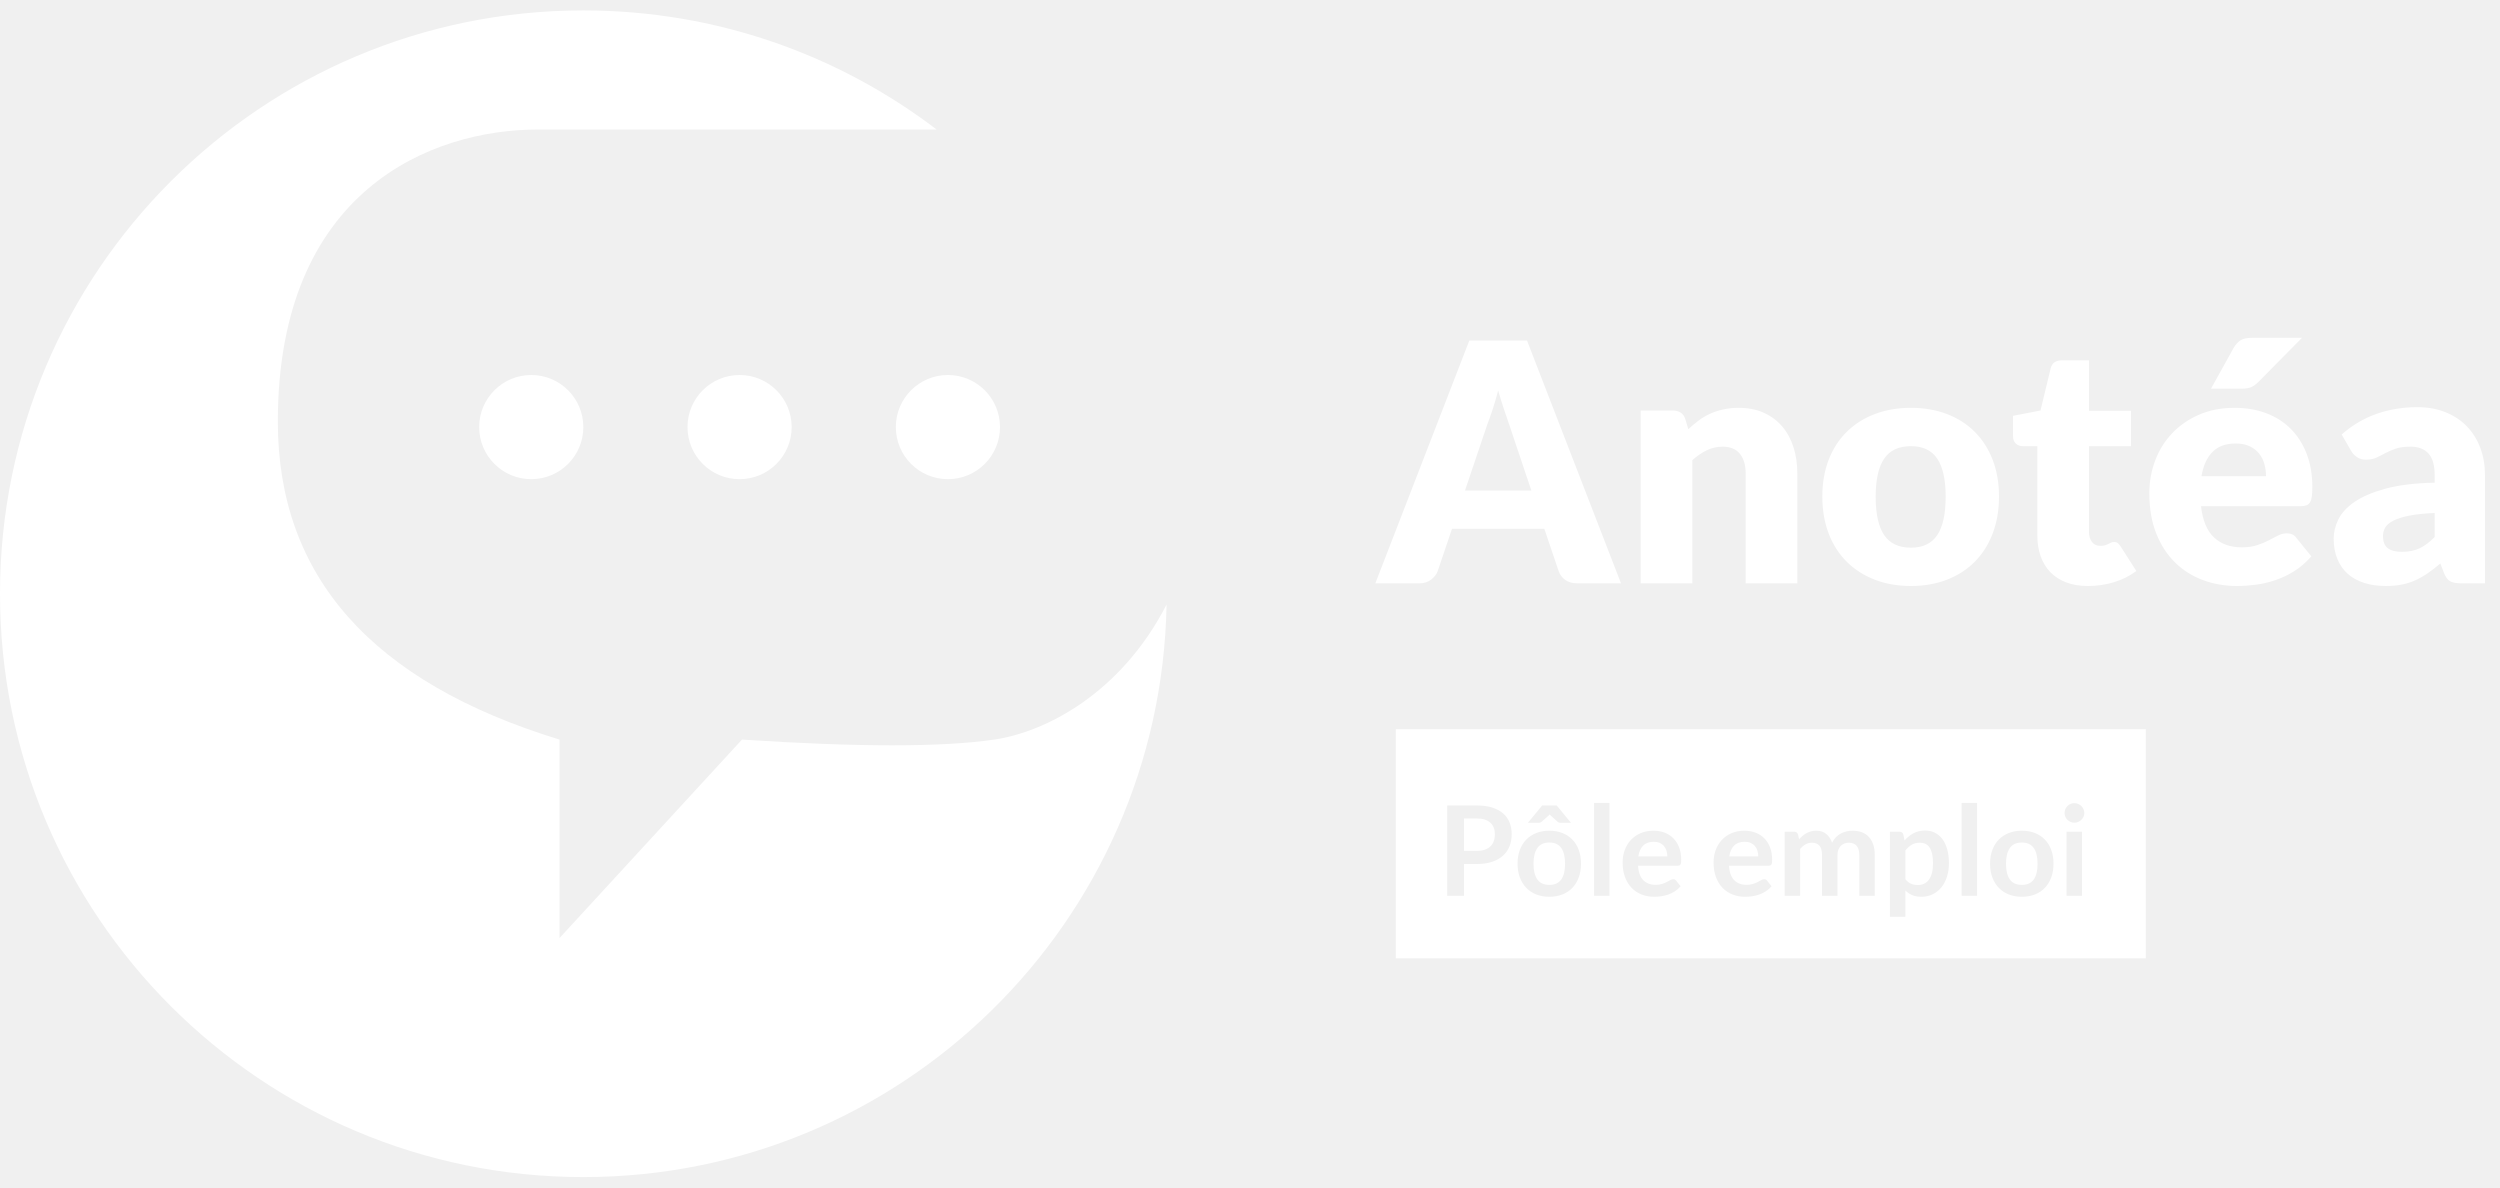
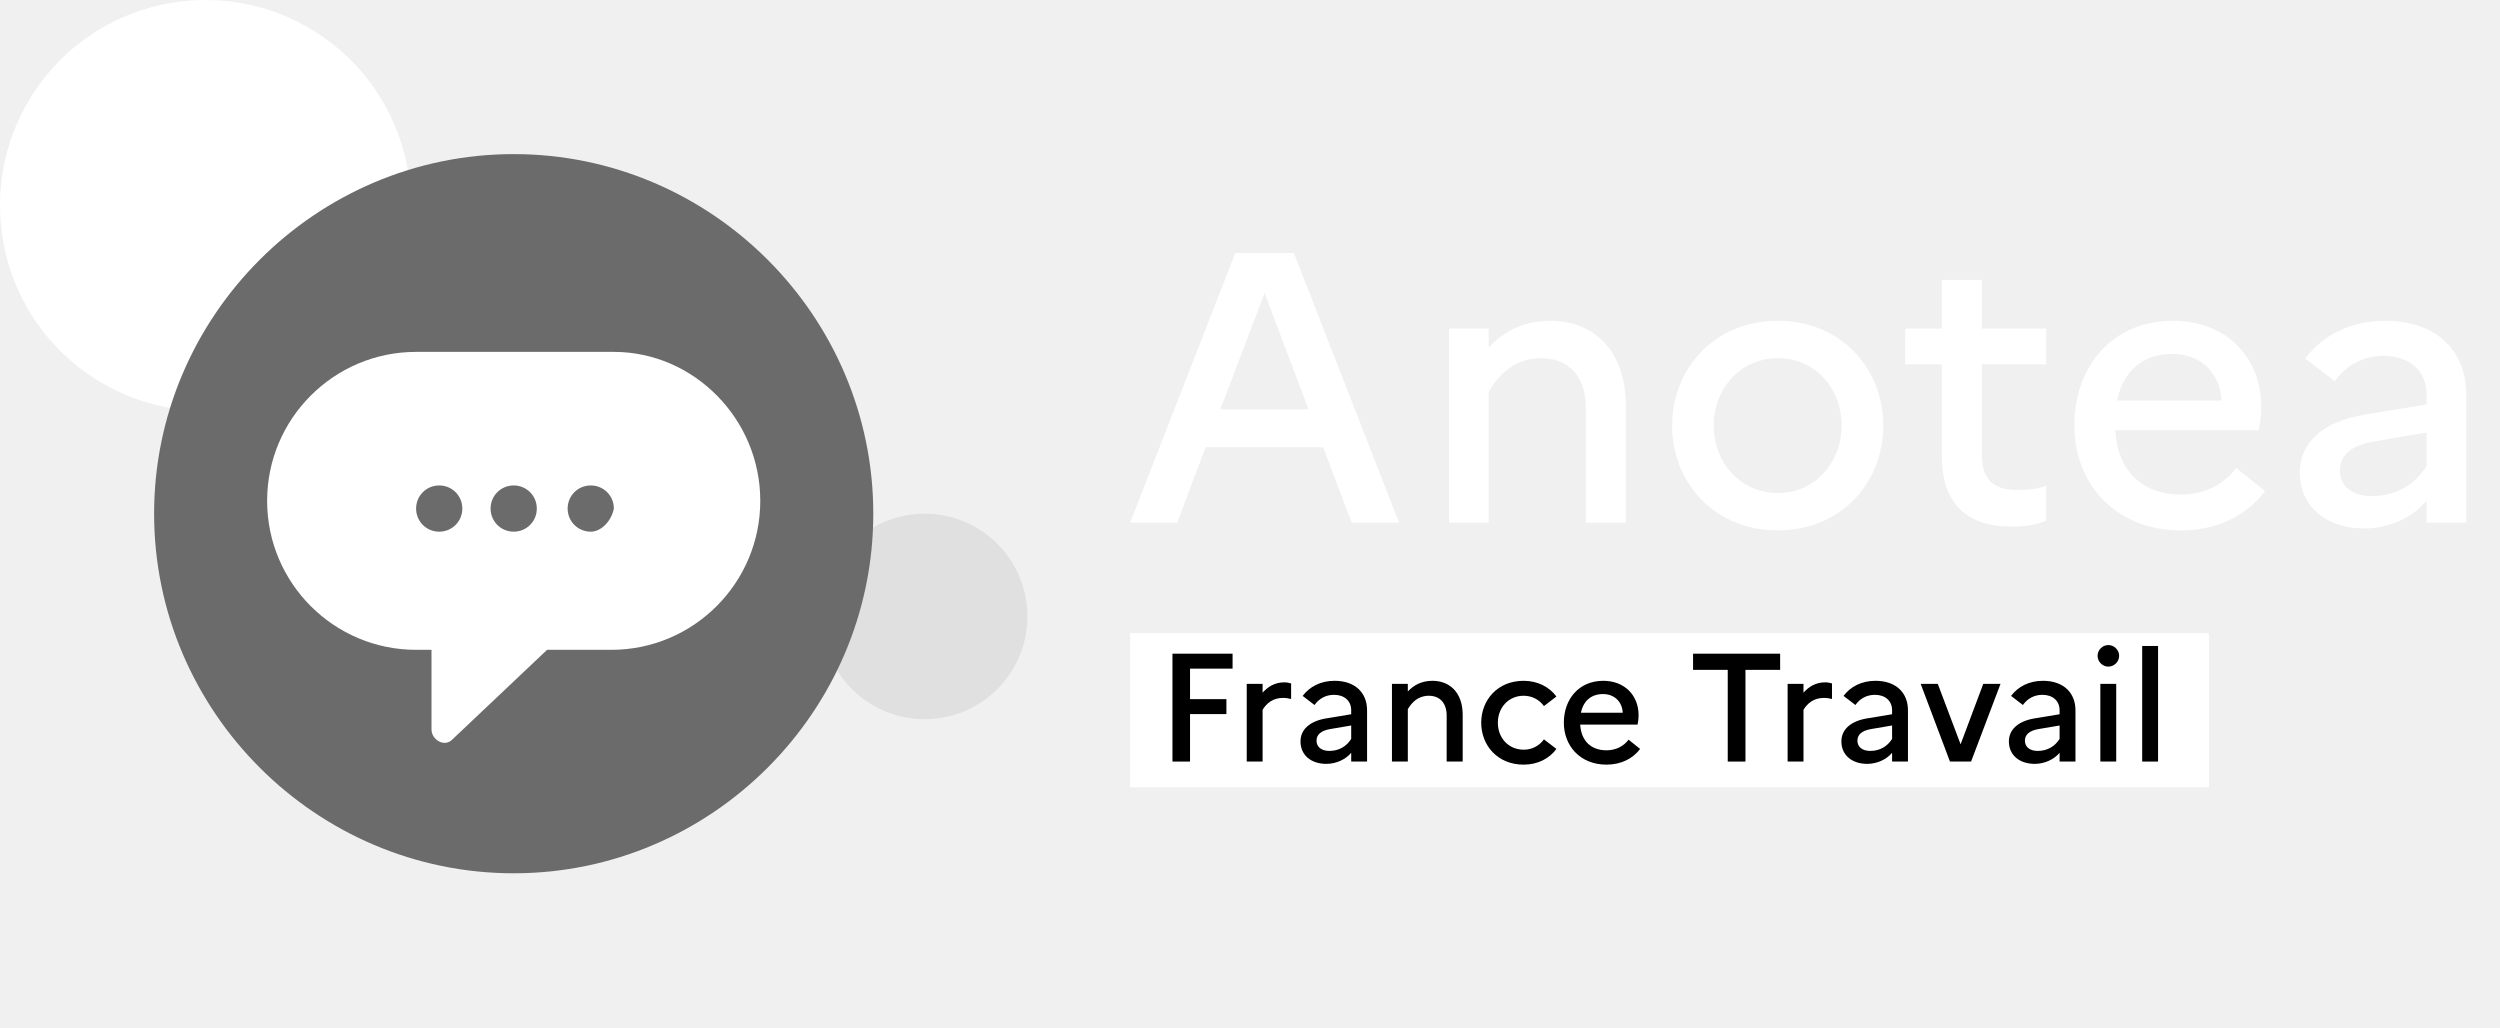
- <svg xmlns="http://www.w3.org/2000/svg" width="120px" height="57px" viewBox="0 0 120 57" version="1.1">
-   <g id="V2" stroke="none" stroke-width="1" fill="none" fill-rule="evenodd">
-     <g id="BO/Login-Empty" transform="translate(-165, -12)" fill="#FFFFFF">
-       <g id="logo" transform="translate(165, 12)">
-         <path d="M28,0.5 C34.374,0.5 40.25,2.63 44.956,6.216 L25.82,6.217 C20.725,6.217 13.336,9.113 13.336,20.24 C13.336,27.658 17.843,32.745 26.856,35.5 L26.856,35.5 L26.856,45.028 L35.615,35.5 C41.197,35.867 45.235,35.867 47.727,35.5 C50.185,35.138 53.804,33.287 55.995,29.019 C55.719,44.243 43.291,56.5 28,56.5 C12.536,56.5 2.22162039e-13,43.964 2.20268248e-13,28.5 C2.18374458e-13,13.036 12.536,0.5 28,0.5 Z M25.5,18 C26.881,18 28,19.119 28,20.5 C28,21.881 26.881,23 25.5,23 C24.119,23 23,21.881 23,20.5 C23,19.119 24.119,18 25.5,18 Z M35.5,18 C36.881,18 38,19.119 38,20.5 C38,21.881 36.881,23 35.5,23 C34.119,23 33,21.881 33,20.5 C33,19.119 34.119,18 35.5,18 Z M45.5,18 C46.881,18 48,19.119 48,20.5 C48,21.881 46.881,23 45.5,23 C44.119,23 43,21.881 43,20.5 C43,19.119 44.119,18 45.5,18 Z" fill-rule="nonzero" />
-         <path d="M77.808,28 L75.712,28 C75.477,28 75.284,27.945 75.132,27.836 C74.98,27.727 74.875,27.587 74.816,27.416 L74.128,25.384 L69.696,25.384 L69.008,27.416 C68.955,27.565 68.851,27.7 68.696,27.82 C68.541,27.94 68.352,28 68.128,28 L66.016,28 L70.528,16.344 L73.296,16.344 L77.808,28 Z M70.32,23.544 L73.504,23.544 L72.432,20.352 C72.363,20.149 72.281,19.911 72.188,19.636 C72.095,19.361 72.003,19.064 71.912,18.744 C71.827,19.069 71.739,19.371 71.648,19.648 C71.557,19.925 71.472,20.165 71.392,20.368 L70.32,23.544 Z M78.752,28 L78.752,19.704 L80.288,19.704 C80.443,19.704 80.572,19.739 80.676,19.808 C80.78,19.877 80.853,19.981 80.896,20.12 L81.04,20.6 C81.2,20.451 81.365,20.312 81.536,20.184 C81.707,20.056 81.889,19.948 82.084,19.86 C82.279,19.772 82.489,19.703 82.716,19.652 C82.943,19.601 83.189,19.576 83.456,19.576 C83.909,19.576 84.311,19.655 84.66,19.812 C85.009,19.969 85.304,20.188 85.544,20.468 C85.784,20.748 85.965,21.081 86.088,21.468 C86.211,21.855 86.272,22.275 86.272,22.728 L86.272,28 L83.792,28 L83.792,22.728 C83.792,22.323 83.699,22.007 83.512,21.78 C83.325,21.553 83.051,21.44 82.688,21.44 C82.416,21.44 82.16,21.499 81.92,21.616 C81.68,21.733 81.451,21.891 81.232,22.088 L81.232,28 L78.752,28 Z M91.728,19.576 C92.357,19.576 92.931,19.675 93.448,19.872 C93.965,20.069 94.409,20.352 94.78,20.72 C95.151,21.088 95.439,21.535 95.644,22.06 C95.849,22.585 95.952,23.176 95.952,23.832 C95.952,24.493 95.849,25.089 95.644,25.62 C95.439,26.151 95.151,26.601 94.78,26.972 C94.409,27.343 93.965,27.628 93.448,27.828 C92.931,28.028 92.357,28.128 91.728,28.128 C91.093,28.128 90.516,28.028 89.996,27.828 C89.476,27.628 89.028,27.343 88.652,26.972 C88.276,26.601 87.985,26.151 87.78,25.62 C87.575,25.089 87.472,24.493 87.472,23.832 C87.472,23.176 87.575,22.585 87.78,22.06 C87.985,21.535 88.276,21.088 88.652,20.72 C89.028,20.352 89.476,20.069 89.996,19.872 C90.516,19.675 91.093,19.576 91.728,19.576 Z M91.728,26.288 C92.299,26.288 92.719,26.087 92.988,25.684 C93.257,25.281 93.392,24.669 93.392,23.848 C93.392,23.027 93.257,22.416 92.988,22.016 C92.719,21.616 92.299,21.416 91.728,21.416 C91.141,21.416 90.712,21.616 90.44,22.016 C90.168,22.416 90.032,23.027 90.032,23.848 C90.032,24.669 90.168,25.281 90.44,25.684 C90.712,26.087 91.141,26.288 91.728,26.288 Z M100.224,28.128 C99.829,28.128 99.481,28.071 99.18,27.956 C98.879,27.841 98.625,27.679 98.42,27.468 C98.215,27.257 98.059,27.003 97.952,26.704 C97.845,26.405 97.792,26.072 97.792,25.704 L97.792,21.416 L97.088,21.416 C96.96,21.416 96.851,21.375 96.76,21.292 C96.669,21.209 96.624,21.088 96.624,20.928 L96.624,19.96 L97.944,19.704 L98.432,17.68 C98.496,17.424 98.677,17.296 98.976,17.296 L100.272,17.296 L100.272,19.72 L102.288,19.72 L102.288,21.416 L100.272,21.416 L100.272,25.536 C100.272,25.728 100.319,25.887 100.412,26.012 C100.505,26.137 100.64,26.2 100.816,26.2 C100.907,26.2 100.983,26.191 101.044,26.172 C101.105,26.153 101.159,26.132 101.204,26.108 C101.249,26.084 101.292,26.063 101.332,26.044 C101.372,26.025 101.419,26.016 101.472,26.016 C101.547,26.016 101.607,26.033 101.652,26.068 C101.697,26.103 101.744,26.157 101.792,26.232 L102.544,27.408 C102.224,27.648 101.864,27.828 101.464,27.948 C101.064,28.068 100.651,28.128 100.224,28.128 Z M107.264,19.576 C107.813,19.576 108.316,19.661 108.772,19.832 C109.228,20.003 109.62,20.251 109.948,20.576 C110.276,20.901 110.532,21.3 110.716,21.772 C110.9,22.244 110.992,22.779 110.992,23.376 C110.992,23.563 110.984,23.715 110.968,23.832 C110.952,23.949 110.923,24.043 110.88,24.112 C110.837,24.181 110.78,24.229 110.708,24.256 C110.636,24.283 110.544,24.296 110.432,24.296 L105.648,24.296 C105.728,24.989 105.939,25.492 106.28,25.804 C106.621,26.116 107.061,26.272 107.6,26.272 C107.888,26.272 108.136,26.237 108.344,26.168 C108.552,26.099 108.737,26.021 108.9,25.936 C109.063,25.851 109.212,25.773 109.348,25.704 C109.484,25.635 109.627,25.6 109.776,25.6 C109.973,25.6 110.123,25.672 110.224,25.816 L110.944,26.704 C110.688,26.997 110.412,27.236 110.116,27.42 C109.82,27.604 109.516,27.748 109.204,27.852 C108.892,27.956 108.58,28.028 108.268,28.068 C107.956,28.108 107.659,28.128 107.376,28.128 C106.795,28.128 106.249,28.033 105.74,27.844 C105.231,27.655 104.785,27.373 104.404,27 C104.023,26.627 103.721,26.163 103.5,25.608 C103.279,25.053 103.168,24.408 103.168,23.672 C103.168,23.117 103.263,22.592 103.452,22.096 C103.641,21.6 103.913,21.165 104.268,20.792 C104.623,20.419 105.052,20.123 105.556,19.904 C106.06,19.685 106.629,19.576 107.264,19.576 Z M107.312,21.288 C106.837,21.288 106.467,21.423 106.2,21.692 C105.933,21.961 105.757,22.349 105.672,22.856 L108.768,22.856 C108.768,22.659 108.743,22.467 108.692,22.28 C108.641,22.093 108.559,21.927 108.444,21.78 C108.329,21.633 108.179,21.515 107.992,21.424 C107.805,21.333 107.579,21.288 107.312,21.288 Z M110.496,16.216 L108.416,18.32 C108.293,18.443 108.176,18.529 108.064,18.58 C107.952,18.631 107.803,18.656 107.616,18.656 L106.128,18.656 L107.216,16.696 C107.307,16.541 107.413,16.423 107.536,16.34 C107.659,16.257 107.845,16.216 108.096,16.216 L110.496,16.216 Z M118.144,28 C117.909,28 117.732,27.968 117.612,27.904 C117.492,27.84 117.392,27.707 117.312,27.504 L117.136,27.048 C116.928,27.224 116.728,27.379 116.536,27.512 C116.344,27.645 116.145,27.759 115.94,27.852 C115.735,27.945 115.516,28.015 115.284,28.06 C115.052,28.105 114.795,28.128 114.512,28.128 C114.133,28.128 113.789,28.079 113.48,27.98 C113.171,27.881 112.908,27.736 112.692,27.544 C112.476,27.352 112.309,27.113 112.192,26.828 C112.075,26.543 112.016,26.213 112.016,25.84 C112.016,25.547 112.091,25.245 112.24,24.936 C112.389,24.627 112.648,24.345 113.016,24.092 C113.384,23.839 113.88,23.627 114.504,23.456 C115.128,23.285 115.915,23.189 116.864,23.168 L116.864,22.816 C116.864,22.331 116.764,21.98 116.564,21.764 C116.364,21.548 116.08,21.44 115.712,21.44 C115.419,21.44 115.179,21.472 114.992,21.536 C114.805,21.6 114.639,21.672 114.492,21.752 C114.345,21.832 114.203,21.904 114.064,21.968 C113.925,22.032 113.76,22.064 113.568,22.064 C113.397,22.064 113.252,22.023 113.132,21.94 C113.012,21.857 112.917,21.755 112.848,21.632 L112.4,20.856 C112.901,20.413 113.457,20.084 114.068,19.868 C114.679,19.652 115.333,19.544 116.032,19.544 C116.533,19.544 116.985,19.625 117.388,19.788 C117.791,19.951 118.132,20.177 118.412,20.468 C118.692,20.759 118.907,21.104 119.056,21.504 C119.205,21.904 119.28,22.341 119.28,22.816 L119.28,28 L118.144,28 Z M115.296,26.488 C115.616,26.488 115.896,26.432 116.136,26.32 C116.376,26.208 116.619,26.027 116.864,25.776 L116.864,24.624 C116.368,24.645 115.96,24.688 115.64,24.752 C115.32,24.816 115.067,24.896 114.88,24.992 C114.693,25.088 114.564,25.197 114.492,25.32 C114.42,25.443 114.384,25.576 114.384,25.72 C114.384,26.003 114.461,26.201 114.616,26.316 C114.771,26.431 114.997,26.488 115.296,26.488 Z" id="Anotéa" />
-         <g id="label-pe" transform="translate(67, 35)" fill-rule="nonzero">
-           <path d="M36,0 L36,11 L0,11 L0,0 L36,0 Z M25.412,4.865 C25.196,4.865 25.008,4.909 24.846,4.997 C24.685,5.085 24.543,5.2 24.419,5.342 L24.419,5.342 L24.359,5.057 C24.349,5.011 24.327,4.977 24.293,4.955 C24.259,4.933 24.218,4.922 24.17,4.922 L24.17,4.922 L23.717,4.922 L23.717,9.005 L24.458,9.005 L24.458,7.745 C24.554,7.839 24.662,7.912 24.784,7.965 C24.905,8.019 25.052,8.045 25.226,8.045 C25.428,8.045 25.61,8.005 25.773,7.923 C25.937,7.842 26.075,7.73 26.191,7.586 C26.306,7.442 26.394,7.272 26.456,7.076 C26.518,6.88 26.549,6.667 26.549,6.437 C26.549,6.185 26.522,5.962 26.466,5.766 C26.411,5.571 26.334,5.408 26.233,5.274 C26.131,5.141 26.012,5.04 25.872,4.97 C25.733,4.9 25.58,4.865 25.412,4.865 Z M7.37,4.874 C7.14,4.874 6.931,4.911 6.743,4.985 C6.555,5.059 6.395,5.164 6.261,5.3 C6.128,5.436 6.026,5.602 5.952,5.798 C5.879,5.994 5.843,6.213 5.843,6.455 C5.843,6.699 5.879,6.919 5.952,7.115 C6.026,7.311 6.128,7.478 6.261,7.616 C6.395,7.754 6.555,7.86 6.743,7.934 C6.931,8.008 7.14,8.045 7.37,8.045 C7.6,8.045 7.808,8.008 7.995,7.934 C8.183,7.86 8.342,7.754 8.474,7.616 C8.606,7.478 8.708,7.311 8.78,7.115 C8.852,6.919 8.888,6.699 8.888,6.455 C8.888,6.213 8.852,5.994 8.78,5.798 C8.708,5.602 8.606,5.436 8.474,5.3 C8.342,5.164 8.183,5.059 7.995,4.985 C7.808,4.911 7.6,4.874 7.37,4.874 Z M12.365,4.874 C12.135,4.874 11.929,4.914 11.745,4.994 C11.562,5.074 11.408,5.182 11.28,5.319 C11.153,5.457 11.056,5.617 10.988,5.803 C10.92,5.988 10.886,6.185 10.886,6.395 C10.886,6.665 10.925,6.902 11.003,7.107 C11.081,7.313 11.188,7.484 11.324,7.623 C11.46,7.763 11.62,7.867 11.804,7.939 C11.988,8.01 12.187,8.045 12.401,8.045 C12.509,8.045 12.62,8.037 12.736,8.021 C12.851,8.005 12.963,7.978 13.075,7.939 C13.186,7.899 13.292,7.848 13.394,7.782 C13.496,7.717 13.588,7.637 13.67,7.541 L13.67,7.541 L13.454,7.271 C13.438,7.249 13.419,7.232 13.397,7.22 C13.375,7.208 13.349,7.202 13.319,7.202 C13.273,7.202 13.226,7.216 13.177,7.244 C13.127,7.272 13.071,7.303 13.005,7.337 C12.94,7.371 12.865,7.402 12.777,7.43 C12.69,7.458 12.587,7.472 12.467,7.472 C12.223,7.472 12.027,7.398 11.879,7.25 C11.731,7.102 11.646,6.87 11.624,6.554 L11.624,6.554 L13.526,6.554 C13.56,6.554 13.588,6.55 13.61,6.54 C13.632,6.531 13.649,6.517 13.662,6.495 C13.676,6.474 13.684,6.446 13.69,6.409 C13.694,6.371 13.697,6.325 13.697,6.269 C13.697,6.047 13.664,5.85 13.598,5.676 C13.532,5.503 13.44,5.358 13.322,5.239 C13.204,5.119 13.064,5.029 12.9,4.967 C12.737,4.905 12.559,4.874 12.365,4.874 Z M16.73,4.874 C16.5,4.874 16.294,4.914 16.11,4.994 C15.927,5.074 15.773,5.182 15.646,5.319 C15.518,5.457 15.421,5.617 15.353,5.803 C15.285,5.988 15.251,6.185 15.251,6.395 C15.251,6.665 15.29,6.902 15.368,7.107 C15.446,7.313 15.553,7.484 15.689,7.623 C15.825,7.763 15.985,7.867 16.169,7.939 C16.353,8.01 16.552,8.045 16.766,8.045 C16.874,8.045 16.985,8.037 17.101,8.021 C17.216,8.005 17.328,7.978 17.439,7.939 C17.551,7.899 17.657,7.848 17.759,7.782 C17.861,7.717 17.953,7.637 18.035,7.541 L18.035,7.541 L17.819,7.271 C17.803,7.249 17.784,7.232 17.762,7.22 C17.74,7.208 17.714,7.202 17.684,7.202 C17.638,7.202 17.591,7.216 17.541,7.244 C17.492,7.272 17.436,7.303 17.37,7.337 C17.305,7.371 17.23,7.402 17.142,7.43 C17.055,7.458 16.952,7.472 16.832,7.472 C16.588,7.472 16.392,7.398 16.244,7.25 C16.096,7.102 16.011,6.87 15.989,6.554 L15.989,6.554 L17.891,6.554 C17.925,6.554 17.953,6.55 17.975,6.54 C17.997,6.531 18.014,6.517 18.027,6.495 C18.041,6.474 18.049,6.446 18.055,6.409 C18.059,6.371 18.062,6.325 18.062,6.269 C18.062,6.047 18.029,5.85 17.963,5.676 C17.897,5.503 17.805,5.358 17.687,5.239 C17.569,5.119 17.429,5.029 17.265,4.967 C17.102,4.905 16.924,4.874 16.73,4.874 Z M30.05,4.874 C29.82,4.874 29.611,4.911 29.423,4.985 C29.235,5.059 29.075,5.164 28.942,5.3 C28.808,5.436 28.706,5.602 28.633,5.798 C28.559,5.994 28.523,6.213 28.523,6.455 C28.523,6.699 28.559,6.919 28.633,7.115 C28.706,7.311 28.808,7.478 28.942,7.616 C29.075,7.754 29.235,7.86 29.423,7.934 C29.611,8.008 29.82,8.045 30.05,8.045 C30.28,8.045 30.488,8.008 30.675,7.934 C30.863,7.86 31.022,7.754 31.154,7.616 C31.286,7.478 31.388,7.311 31.46,7.115 C31.532,6.919 31.568,6.699 31.568,6.455 C31.568,6.213 31.532,5.994 31.46,5.798 C31.388,5.602 31.286,5.436 31.154,5.3 C31.022,5.164 30.863,5.059 30.675,4.985 C30.488,4.911 30.28,4.874 30.05,4.874 Z M3.878,3.662 L2.465,3.662 L2.465,8 L3.272,8 L3.272,6.473 L3.878,6.473 C4.16,6.473 4.406,6.438 4.616,6.368 C4.826,6.298 5.001,6.2 5.141,6.074 C5.281,5.948 5.386,5.798 5.456,5.622 C5.526,5.447 5.561,5.255 5.561,5.045 C5.561,4.843 5.528,4.657 5.462,4.487 C5.396,4.317 5.294,4.171 5.156,4.049 C5.018,3.927 4.843,3.832 4.631,3.764 C4.419,3.696 4.168,3.662 3.878,3.662 L3.878,3.662 Z M10.256,3.542 L9.515,3.542 L9.515,8 L10.256,8 L10.256,3.542 Z M21.926,4.874 C21.828,4.874 21.731,4.885 21.634,4.907 C21.536,4.929 21.445,4.963 21.359,5.009 C21.273,5.055 21.194,5.114 21.122,5.188 C21.05,5.261 20.99,5.348 20.942,5.45 C20.88,5.276 20.787,5.137 20.662,5.032 C20.536,4.926 20.377,4.874 20.183,4.874 C20.091,4.874 20.007,4.884 19.93,4.905 C19.852,4.927 19.781,4.955 19.713,4.991 C19.646,5.027 19.584,5.07 19.524,5.12 C19.465,5.17 19.409,5.225 19.355,5.285 L19.355,5.285 L19.307,5.057 C19.277,4.967 19.214,4.922 19.118,4.922 L19.118,4.922 L18.665,4.922 L18.665,8 L19.406,8 L19.406,5.747 C19.486,5.655 19.572,5.583 19.666,5.529 C19.759,5.476 19.858,5.45 19.964,5.45 C20.126,5.45 20.248,5.497 20.331,5.591 C20.415,5.685 20.456,5.835 20.456,6.041 L20.456,6.041 L20.456,8 L21.2,8 L21.2,6.041 C21.2,5.945 21.214,5.86 21.242,5.786 C21.27,5.712 21.308,5.651 21.358,5.601 C21.407,5.552 21.463,5.515 21.529,5.489 C21.594,5.463 21.664,5.45 21.74,5.45 C21.906,5.45 22.032,5.499 22.118,5.598 C22.204,5.698 22.247,5.845 22.247,6.041 L22.247,6.041 L22.247,8 L22.988,8 L22.988,6.041 C22.988,5.855 22.965,5.69 22.918,5.546 C22.87,5.402 22.802,5.28 22.712,5.18 C22.622,5.08 22.511,5.004 22.379,4.952 C22.247,4.9 22.096,4.874 21.926,4.874 Z M27.899,3.542 L27.158,3.542 L27.158,8 L27.899,8 L27.899,3.542 Z M32.936,4.922 L32.195,4.922 L32.195,8 L32.936,8 L32.936,4.922 Z M25.157,5.45 C25.255,5.45 25.342,5.468 25.419,5.504 C25.497,5.54 25.562,5.597 25.616,5.675 C25.67,5.753 25.711,5.854 25.741,5.979 C25.77,6.105 25.784,6.257 25.784,6.437 C25.784,6.615 25.767,6.769 25.733,6.901 C25.699,7.032 25.651,7.14 25.587,7.226 C25.524,7.312 25.448,7.376 25.357,7.418 C25.265,7.46 25.164,7.481 25.052,7.481 C24.938,7.481 24.832,7.461 24.733,7.42 C24.633,7.378 24.542,7.306 24.458,7.202 L24.458,7.202 L24.458,5.822 C24.552,5.704 24.653,5.613 24.762,5.548 C24.872,5.482 25.003,5.45 25.157,5.45 Z M7.37,5.441 C7.626,5.441 7.815,5.528 7.939,5.702 C8.062,5.876 8.123,6.129 8.123,6.461 C8.123,6.793 8.062,7.045 7.939,7.217 C7.815,7.389 7.626,7.475 7.37,7.475 C7.11,7.475 6.918,7.389 6.794,7.215 C6.67,7.042 6.608,6.791 6.608,6.461 C6.608,6.131 6.67,5.879 6.794,5.704 C6.918,5.528 7.11,5.441 7.37,5.441 Z M30.05,5.441 C30.306,5.441 30.495,5.528 30.619,5.702 C30.742,5.876 30.803,6.129 30.803,6.461 C30.803,6.793 30.742,7.045 30.619,7.217 C30.495,7.389 30.306,7.475 30.05,7.475 C29.79,7.475 29.598,7.389 29.474,7.215 C29.35,7.042 29.288,6.791 29.288,6.461 C29.288,6.131 29.35,5.879 29.474,5.704 C29.598,5.528 29.79,5.441 30.05,5.441 Z M12.38,5.405 C12.49,5.405 12.586,5.423 12.668,5.46 C12.75,5.498 12.818,5.548 12.872,5.612 C12.926,5.676 12.966,5.75 12.992,5.835 C13.018,5.921 13.031,6.011 13.031,6.107 L13.031,6.107 L11.639,6.107 C11.673,5.883 11.751,5.71 11.873,5.588 C11.995,5.466 12.164,5.405 12.38,5.405 Z M16.745,5.405 C16.855,5.405 16.951,5.423 17.033,5.46 C17.115,5.498 17.183,5.548 17.237,5.612 C17.291,5.676 17.331,5.75 17.357,5.835 C17.383,5.921 17.396,6.011 17.396,6.107 L17.396,6.107 L16.004,6.107 C16.038,5.883 16.116,5.71 16.238,5.588 C16.36,5.466 16.529,5.405 16.745,5.405 Z M3.878,4.286 C4.026,4.286 4.155,4.303 4.265,4.338 C4.375,4.374 4.466,4.424 4.538,4.49 C4.61,4.556 4.664,4.636 4.7,4.73 C4.736,4.824 4.754,4.929 4.754,5.045 C4.754,5.167 4.736,5.277 4.7,5.377 C4.664,5.476 4.61,5.559 4.538,5.628 C4.466,5.698 4.375,5.75 4.265,5.787 C4.155,5.825 4.026,5.843 3.878,5.843 L3.878,5.843 L3.272,5.843 L3.272,4.286 Z M7.721,3.662 L7.025,3.662 L6.338,4.496 L6.851,4.496 C6.881,4.496 6.909,4.491 6.936,4.479 C6.964,4.468 6.985,4.456 7.001,4.442 L7.001,4.442 L7.322,4.157 C7.332,4.147 7.342,4.137 7.354,4.127 C7.365,4.117 7.375,4.105 7.385,4.091 C7.395,4.105 7.405,4.117 7.417,4.127 L7.417,4.127 L7.448,4.157 L7.763,4.442 C7.801,4.478 7.851,4.496 7.913,4.496 L7.913,4.496 L8.408,4.496 L7.721,3.662 Z M32.567,3.551 C32.503,3.551 32.443,3.563 32.386,3.588 C32.328,3.614 32.279,3.647 32.237,3.689 C32.195,3.731 32.162,3.781 32.136,3.839 C32.111,3.897 32.099,3.959 32.099,4.025 C32.099,4.089 32.111,4.149 32.136,4.205 C32.162,4.261 32.195,4.31 32.237,4.352 C32.279,4.394 32.328,4.427 32.386,4.452 C32.443,4.478 32.503,4.49 32.567,4.49 C32.633,4.49 32.695,4.478 32.753,4.452 C32.811,4.427 32.861,4.394 32.904,4.352 C32.948,4.31 32.982,4.261 33.008,4.205 C33.034,4.149 33.047,4.089 33.047,4.025 C33.047,3.959 33.034,3.897 33.008,3.839 C32.982,3.781 32.948,3.731 32.904,3.689 C32.861,3.647 32.811,3.614 32.753,3.588 C32.695,3.563 32.633,3.551 32.567,3.551 Z" id="Combined-Shape" />
-         </g>
-       </g>
-     </g>
+ <svg xmlns="http://www.w3.org/2000/svg" width="146" height="60" viewBox="0 0 146 60" fill="none">
+   <g clip-path="url(#clip0_6977_2532)">
+     <path d="M66 30.525L72.142 14.775H75.562L81.705 30.525H78.938L77.272 26.115H70.41L68.745 30.525H66ZM71.265 23.91H76.418L73.853 17.115L71.265 23.91Z" fill="white" />
+     <path d="M84.622 30.525V19.185H86.939V20.288C87.794 19.387 88.919 18.735 90.539 18.735C93.037 18.735 94.949 20.422 94.949 23.707V30.525H92.609V23.797C92.609 21.997 91.619 20.918 89.999 20.918C88.447 20.918 87.524 21.885 86.939 22.875V30.525H84.622Z" fill="white" />
+     <path d="M103.817 18.735C107.507 18.735 109.982 21.503 109.982 24.855C109.982 28.207 107.507 30.975 103.817 30.975C100.15 30.975 97.652 28.207 97.652 24.855C97.652 21.503 100.15 18.735 103.817 18.735ZM103.84 28.793C105.977 28.793 107.552 27.015 107.552 24.855C107.552 22.65 105.977 20.918 103.84 20.918C101.657 20.918 100.082 22.672 100.082 24.855C100.082 27.038 101.657 28.793 103.84 28.793Z" fill="white" />
+     <path d="M113.4 26.587V21.277H111.262V19.185H113.4V16.35H115.74V19.185H119.497V21.277H115.74V26.587C115.74 28.117 116.55 28.613 117.81 28.613C118.575 28.613 119.092 28.523 119.497 28.365V30.413C118.957 30.637 118.327 30.75 117.45 30.75C114.795 30.75 113.4 29.355 113.4 26.587Z" fill="white" />
+     <path d="M132.279 28.68C131.221 30.098 129.489 30.975 127.374 30.975C123.459 30.975 121.141 28.163 121.141 24.855C121.141 21.457 123.301 18.735 126.901 18.735C130.029 18.735 132.054 20.872 132.054 23.753C132.054 24.27 131.986 24.788 131.896 25.125H123.526C123.684 27.6 125.191 28.883 127.374 28.883C128.746 28.883 129.894 28.275 130.591 27.33L132.279 28.68ZM126.856 20.67C125.169 20.67 123.999 21.637 123.639 23.392H129.736C129.691 21.975 128.679 20.67 126.856 20.67Z" fill="white" />
+     <path d="M138.088 30.863C135.838 30.863 134.308 29.58 134.308 27.578C134.308 25.867 135.636 24.63 138.043 24.225L141.711 23.617V23.032C141.711 21.637 140.676 20.782 139.213 20.782C137.976 20.782 137.008 21.345 136.356 22.267L134.623 20.94C135.636 19.59 137.256 18.735 139.281 18.735C142.341 18.735 144.028 20.535 144.028 23.032V30.525H141.711V29.242C140.901 30.233 139.483 30.863 138.088 30.863ZM136.648 27.488C136.648 28.365 137.346 28.973 138.516 28.973C139.933 28.973 141.036 28.297 141.711 27.218V25.26L138.651 25.777C137.233 26.025 136.648 26.633 136.648 27.488Z" fill="white" />
+     <rect x="66" y="36.975" width="63" height="9" fill="white" />
+     <path d="M68.472 44.475V38.175H71.982V39.048H69.498V40.83H71.622V41.703H69.498V44.475H68.472Z" fill="black" />
+     <path d="M72.809 44.475V39.939H73.736V40.452C74.051 40.101 74.447 39.849 75.005 39.849C75.149 39.849 75.284 39.876 75.401 39.912V40.821C75.257 40.785 75.113 40.758 74.924 40.758C74.348 40.758 73.97 41.064 73.736 41.451V44.475H72.809Z" fill="black" />
+     <path d="M77.461 44.61C76.561 44.61 75.949 44.097 75.949 43.296C75.949 42.612 76.48 42.117 77.443 41.955L78.91 41.712V41.478C78.91 40.92 78.496 40.578 77.911 40.578C77.416 40.578 77.029 40.803 76.768 41.172L76.075 40.641C76.48 40.101 77.128 39.759 77.938 39.759C79.162 39.759 79.837 40.479 79.837 41.478V44.475H78.91V43.962C78.586 44.358 78.019 44.61 77.461 44.61ZM76.885 43.26C76.885 43.611 77.164 43.854 77.632 43.854C78.199 43.854 78.64 43.584 78.91 43.152V42.369L77.686 42.576C77.119 42.675 76.885 42.918 76.885 43.26Z" fill="black" />
+     <path d="M81.29 44.475V39.939H82.217V40.38C82.559 40.02 83.009 39.759 83.657 39.759C84.656 39.759 85.421 40.434 85.421 41.748V44.475H84.485V41.784C84.485 41.064 84.089 40.632 83.441 40.632C82.82 40.632 82.451 41.019 82.217 41.415V44.475H81.29Z" fill="black" />
+     <path d="M88.987 43.782C89.5 43.782 89.914 43.53 90.166 43.179L90.895 43.737C90.481 44.295 89.815 44.655 88.978 44.655C87.457 44.655 86.503 43.53 86.503 42.207C86.503 40.884 87.457 39.759 88.978 39.759C89.806 39.759 90.481 40.119 90.895 40.677L90.166 41.235C89.914 40.884 89.5 40.632 88.978 40.632C88.105 40.632 87.475 41.316 87.475 42.207C87.475 43.107 88.105 43.782 88.987 43.782Z" fill="black" />
+     <path d="M95.783 43.737C95.36 44.304 94.667 44.655 93.821 44.655C92.255 44.655 91.328 43.53 91.328 42.207C91.328 40.848 92.192 39.759 93.632 39.759C94.883 39.759 95.693 40.614 95.693 41.766C95.693 41.973 95.666 42.18 95.63 42.315H92.282C92.345 43.305 92.948 43.818 93.821 43.818C94.37 43.818 94.829 43.575 95.108 43.197L95.783 43.737ZM93.614 40.533C92.939 40.533 92.471 40.92 92.327 41.622H94.766C94.748 41.055 94.343 40.533 93.614 40.533Z" fill="black" />
+     <path d="M98.875 39.12V38.175H103.96V39.12H101.935V44.475H100.9V39.12H98.875Z" fill="black" />
+     <path d="M104.397 44.475V39.939H105.324V40.452C105.639 40.101 106.035 39.849 106.593 39.849C106.737 39.849 106.872 39.876 106.989 39.912V40.821C106.845 40.785 106.701 40.758 106.512 40.758C105.936 40.758 105.558 41.064 105.324 41.451V44.475H104.397Z" fill="black" />
+     <path d="M109.049 44.61C108.149 44.61 107.537 44.097 107.537 43.296C107.537 42.612 108.068 42.117 109.031 41.955L110.498 41.712V41.478C110.498 40.92 110.084 40.578 109.499 40.578C109.004 40.578 108.617 40.803 108.356 41.172L107.663 40.641C108.068 40.101 108.716 39.759 109.526 39.759C110.75 39.759 111.425 40.479 111.425 41.478V44.475H110.498V43.962C110.174 44.358 109.607 44.61 109.049 44.61ZM108.473 43.26C108.473 43.611 108.752 43.854 109.22 43.854C109.787 43.854 110.228 43.584 110.498 43.152V42.369L109.274 42.576C108.707 42.675 108.473 42.918 108.473 43.26Z" fill="black" />
+     <path d="M112.168 39.939H113.167L114.499 43.467L115.822 39.939H116.83L115.111 44.475H113.878L112.168 39.939Z" fill="black" />
+     <path d="M118.831 44.61C117.931 44.61 117.319 44.097 117.319 43.296C117.319 42.612 117.85 42.117 118.813 41.955L120.28 41.712V41.478C120.28 40.92 119.866 40.578 119.281 40.578C118.786 40.578 118.399 40.803 118.138 41.172L117.445 40.641C117.85 40.101 118.498 39.759 119.308 39.759C120.532 39.759 121.207 40.479 121.207 41.478V44.475H120.28V43.962C119.956 44.358 119.389 44.61 118.831 44.61ZM118.255 43.26C118.255 43.611 118.534 43.854 119.002 43.854C119.569 43.854 120.01 43.584 120.28 43.152V42.369L119.056 42.576C118.489 42.675 118.255 42.918 118.255 43.26Z" fill="black" />
+     <path d="M123.128 38.931C122.786 38.931 122.498 38.643 122.498 38.301C122.498 37.959 122.786 37.671 123.128 37.671C123.47 37.671 123.758 37.959 123.758 38.301C123.758 38.643 123.47 38.931 123.128 38.931ZM122.66 44.475V39.939H123.587V44.475H122.66Z" fill="black" />
+     <path d="M125.104 44.475V37.725H126.031V44.475H125.104Z" fill="black" />
+     <path d="M21.809 18.914C17.995 24.333 10.505 25.622 5.086 21.809C-0.333 17.995 -1.622 10.505 2.191 5.086C6.005 -0.333 13.495 -1.622 18.914 2.191C24.333 6.005 25.622 13.495 21.809 18.914Z" fill="white" />
+     <path d="M58.37 40.117C56.092 42.528 52.294 42.636 49.883 40.37C47.472 38.092 47.364 34.294 49.63 31.883C51.908 29.472 55.706 29.364 58.117 31.63C60.528 33.908 60.636 37.706 58.37 40.117Z" fill="#E0E0E0" />
+     <path d="M51 30C51 41.55 41.55 51 30 51C18.45 51 9 41.55 9 30C9 18.45 18.45 9 30 9C41.55 9 51 18.45 51 30Z" fill="#6B6B6B" />
+     <path d="M35.85 20.55H24.3C19.5 20.55 15.6 24.45 15.6 29.25C15.6 34.05 19.5 37.95 24.3 37.95H25.2V42.6C25.2 43.2 25.95 43.65 26.4 43.2L31.95 37.95H35.7C40.5 37.95 44.4 34.05 44.4 29.25C44.4 24.45 40.5 20.55 35.85 20.55ZM25.65 31.05C24.9 31.05 24.3 30.45 24.3 29.7C24.3 28.95 24.9 28.35 25.65 28.35C26.4 28.35 27 28.95 27 29.7C27 30.45 26.4 31.05 25.65 31.05ZM30 31.05C29.25 31.05 28.65 30.45 28.65 29.7C28.65 28.95 29.25 28.35 30 28.35C30.75 28.35 31.35 28.95 31.35 29.7C31.35 30.45 30.75 31.05 30 31.05ZM34.5 31.05C33.75 31.05 33.15 30.45 33.15 29.7C33.15 28.95 33.75 28.35 34.5 28.35C35.25 28.35 35.85 28.95 35.85 29.7C35.7 30.45 35.1 31.05 34.5 31.05Z" fill="white" />
  </g>
+   <defs>
+     <clipPath id="clip0_6977_2532">
+       <rect width="145.5" height="60" fill="white" />
+     </clipPath>
+   </defs>
</svg>
